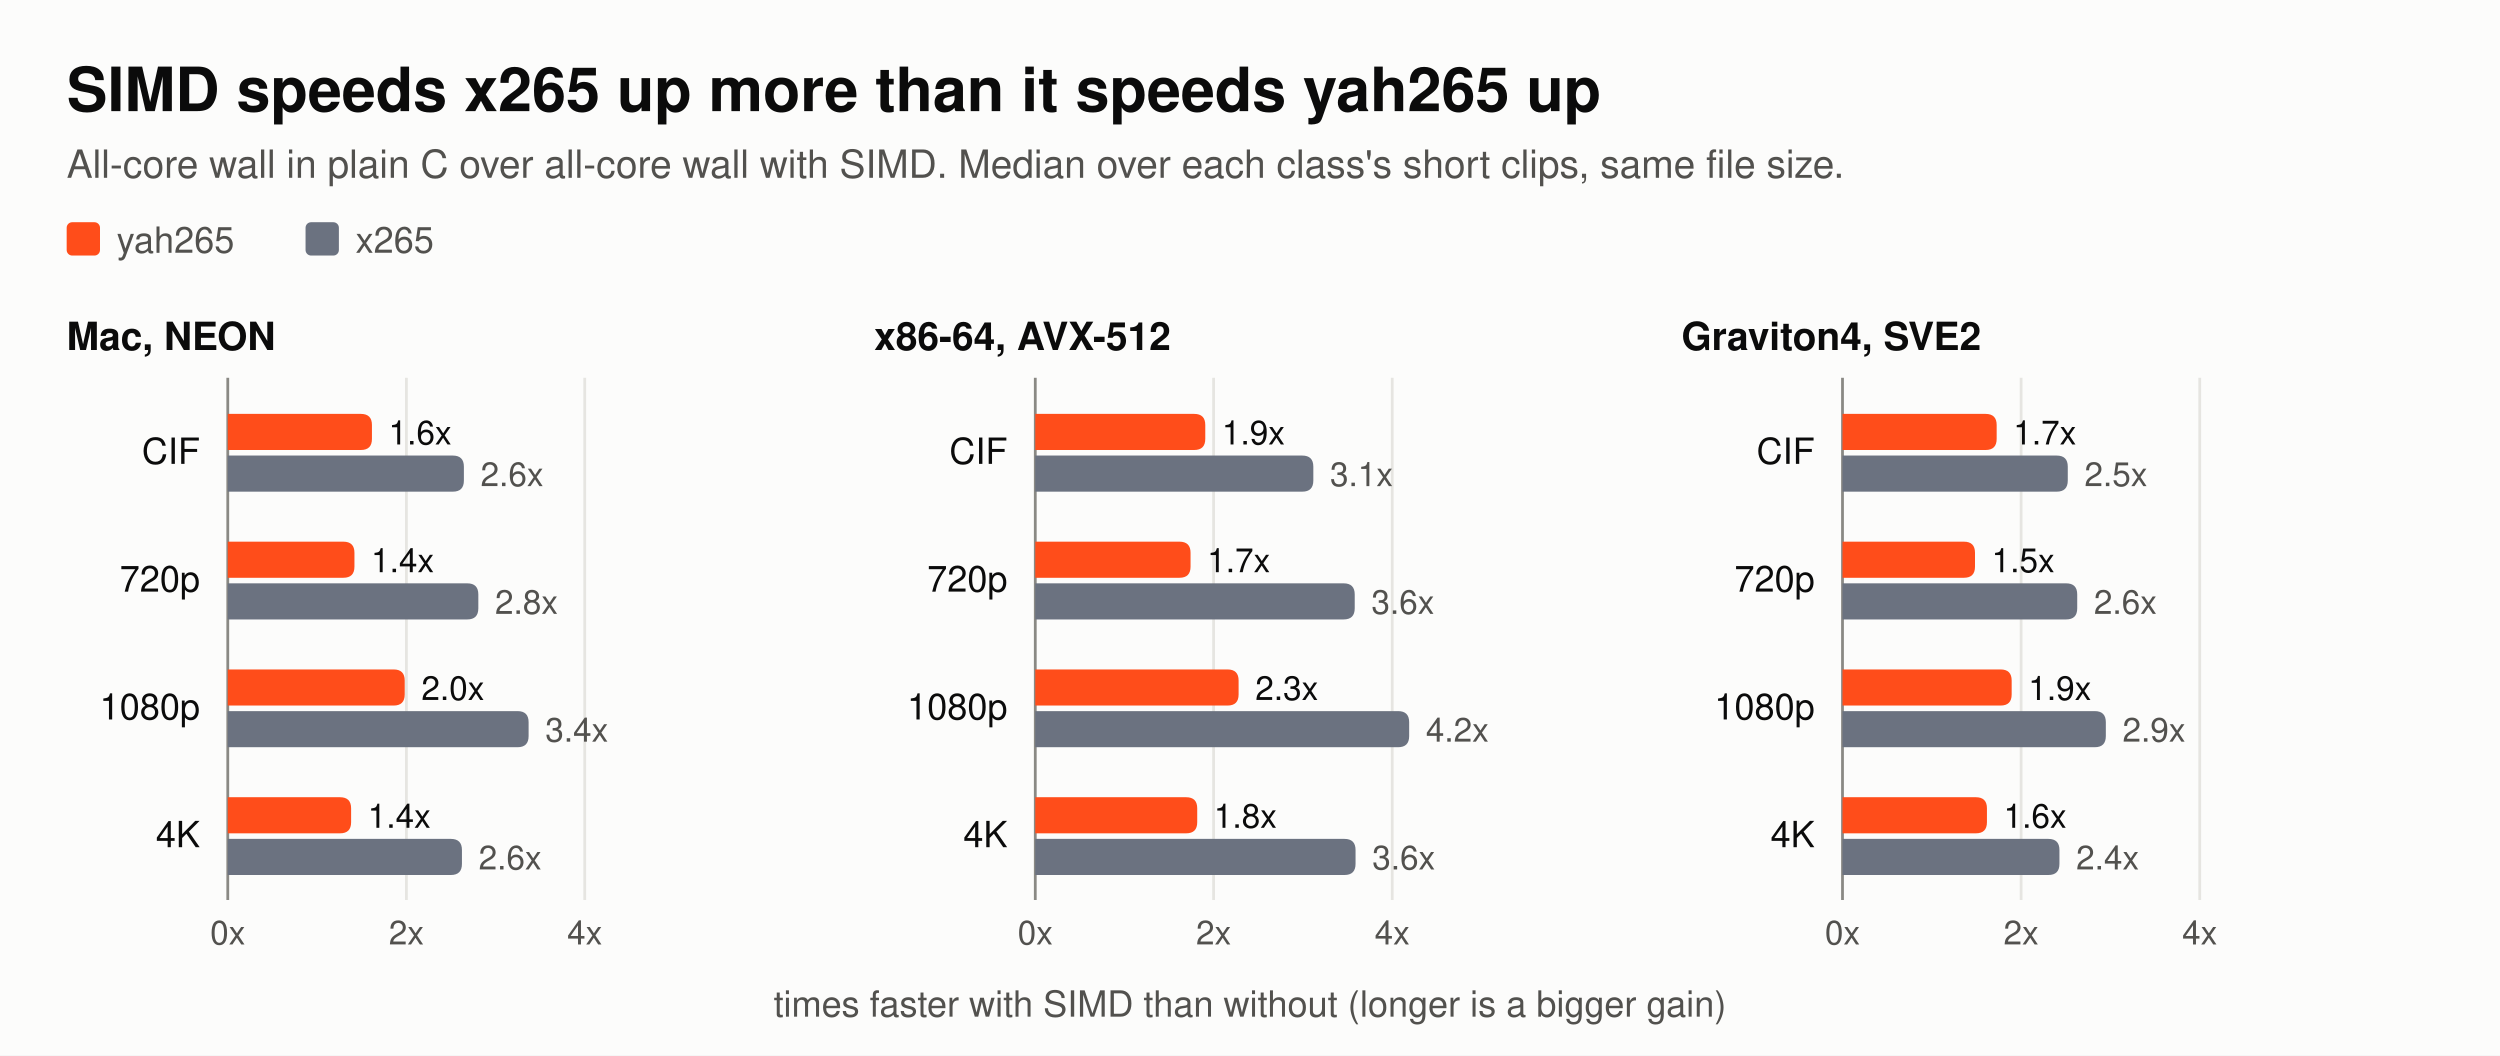
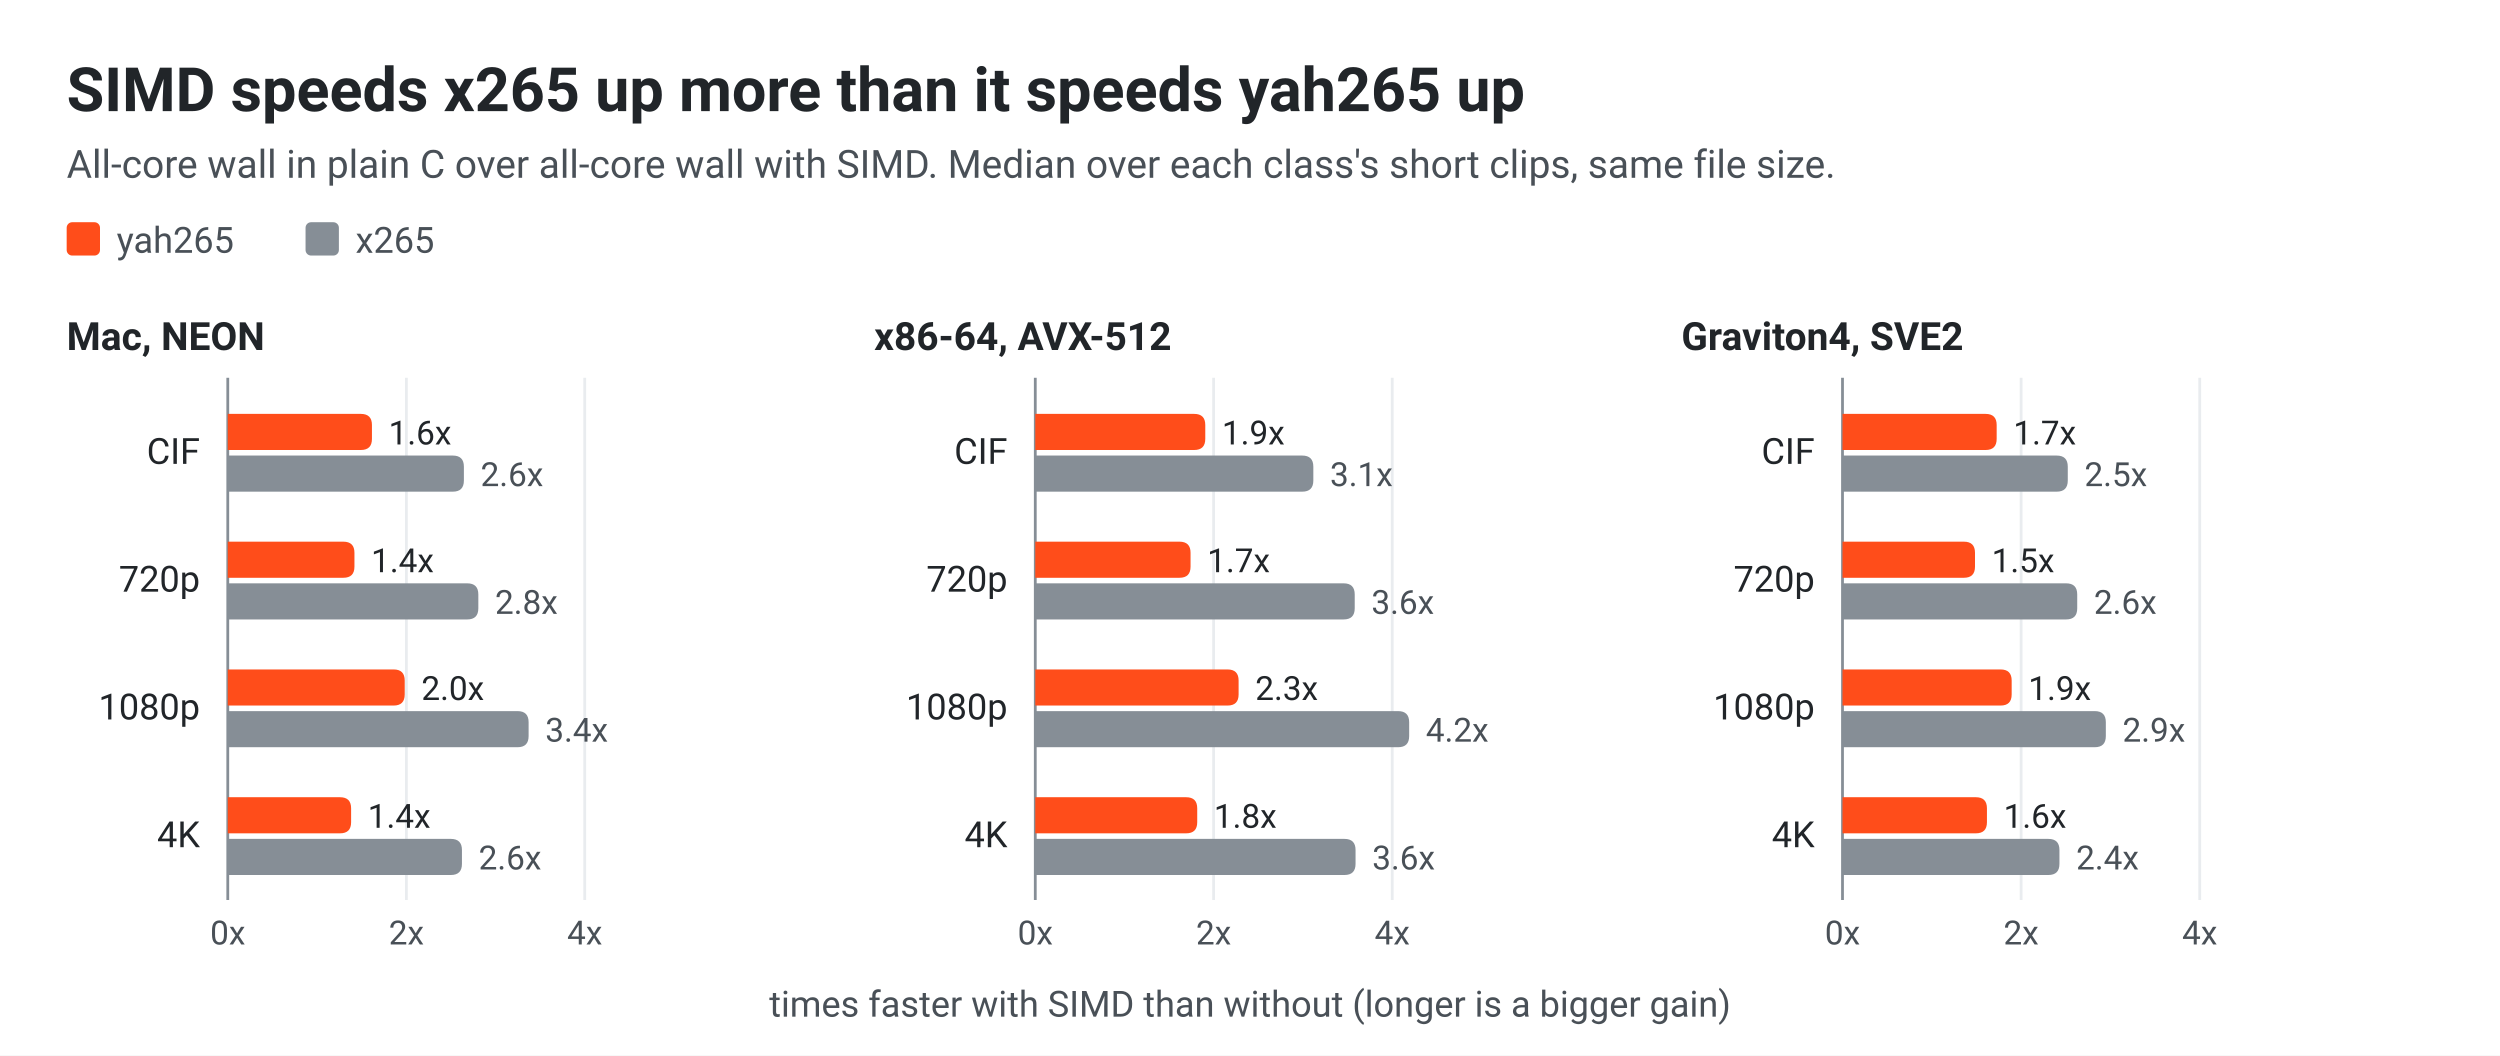
<svg xmlns="http://www.w3.org/2000/svg" width="900" height="380" viewBox="0 0 900 380" role="img">
  <style>
- .bg{fill:#fcfcfb}.t1{fill:#0b0b0b}.t2{fill:#52514e}.grid{stroke:#e6e5e1}
- .base{stroke:#8a8984}.ring{stroke:#fcfcfb}
- .s1{fill:#ff4d1a}.s2{fill:#00919a}.s3{fill:#7a52c7}.sx{fill:#6b7280}
- .span{stroke:#e6e5e1}
- text{font-family:system-ui,-apple-system,"Segoe UI",Helvetica,Arial,sans-serif}
+ .bg{fill:#ffffff}.t1{fill:#212529}.t2{fill:#495057}.grid{stroke:#e9ecef}
+ .base{stroke:#868e96}.ring{stroke:#ffffff}.med{stroke:#212529}.band{fill:#f1f3f5}
+ .s1{fill:#ff4d1a}.s2{fill:#00919a}.s3{fill:#6250d6}.sx{fill:#868e96}
+ .l1{stroke:#ff4d1a}.l2{stroke:#00919a}.l3{stroke:#6250d6}.lx{stroke:#868e96}.span{stroke:#dee2e6}
+ .note{fill:#b8330a}.wash{fill:#ffe8dc}
+ text{font-family:system-ui,-apple-system,"Segoe UI",Roboto,Helvetica,Arial,sans-serif}
@media (prefers-color-scheme:dark){
- .bg{fill:#1a1a19}.t1{fill:#f0efec}.t2{fill:#c3c2b7}.grid{stroke:#2e2e2c}
- .base{stroke:#8a8984}.ring{stroke:#1a1a19}
- .s1{fill:#f2542d}.s2{fill:#12a3ad}.s3{fill:#9273e6}.sx{fill:#8f959b}
- .span{stroke:#3a3a37}}
+ .bg{fill:#1b1c1e}.t1{fill:#e9ecee}.t2{fill:#b6bcc1}.grid{stroke:#2e3135}
+ .base{stroke:#8f959a}.ring{stroke:#1b1c1e}.med{stroke:#e9ecee}.band{fill:#23262a}
+ .s1{fill:#ff4d1a}.s2{fill:#12a3ad}.s3{fill:#9085e9}.sx{fill:#8f959a}
+ .l1{stroke:#ff4d1a}.l2{stroke:#12a3ad}.l3{stroke:#9085e9}.lx{stroke:#8f959a}.span{stroke:#3a3e43}
+ .note{fill:#ff8a5c}.wash{fill:#45200f}}
</style>
  <rect width="100%" height="100%" class="bg" />
  <text x="24.0" y="40.0" font-size="22" class="t1" text-anchor="start" font-weight="600">SIMD speeds x265 up more than it speeds yah265 up</text>
  <text x="24.0" y="64.0" font-size="14" class="t2" text-anchor="start">All-core wall in plain C over all-core wall with SIMD. Median over each class's short clips, same file size.</text>
  <rect x="24" y="80" width="12" height="12" rx="2" class="s1" />
  <text x="42.0" y="91.0" font-size="13" class="t2" text-anchor="start">yah265</text>
  <rect x="110" y="80" width="12" height="12" rx="2" class="sx" />
  <text x="128.0" y="91.0" font-size="13" class="t2" text-anchor="start">x265</text>
  <text x="24.0" y="126.0" font-size="14" class="t1" text-anchor="start" font-weight="600">Mac, NEON</text>
  <line x1="82.0" y1="136" x2="82.0" y2="324" class="base" />
  <text x="82.0" y="340.0" font-size="12" class="t2" text-anchor="middle">0x</text>
  <line x1="146.3" y1="136" x2="146.3" y2="324" class="grid" />
  <text x="146.3" y="340.0" font-size="12" class="t2" text-anchor="middle">2x</text>
  <line x1="210.5" y1="136" x2="210.5" y2="324" class="grid" />
  <text x="210.5" y="340.0" font-size="12" class="t2" text-anchor="middle">4x</text>
  <text x="72.0" y="167.0" font-size="13" class="t1" text-anchor="end">CIF</text>
  <path d="M82.0,149.0 H129.9 Q133.9,149.0 133.9,153.0 V158.0 Q133.9,162.0 129.9,162.0 H82.0 Z" class="s1" />
  <path d="M82.0,164.0 H163.0 Q167.0,164.0 167.0,168.0 V173.0 Q167.0,177.0 163.0,177.0 H82.0 Z" class="sx" />
  <text x="139.9" y="160.0" font-size="12" class="t1" text-anchor="start">1.6x</text>
  <text x="173.0" y="175.0" font-size="12" class="t2" text-anchor="start">2.6x</text>
  <text x="72.0" y="213.0" font-size="13" class="t1" text-anchor="end">720p</text>
  <path d="M82.0,195.0 H123.6 Q127.6,195.0 127.6,199.0 V204.0 Q127.6,208.0 123.6,208.0 H82.0 Z" class="s1" />
  <path d="M82.0,210.0 H168.2 Q172.2,210.0 172.2,214.0 V219.0 Q172.2,223.0 168.2,223.0 H82.0 Z" class="sx" />
  <text x="133.6" y="206.0" font-size="12" class="t1" text-anchor="start">1.4x</text>
  <text x="178.2" y="221.0" font-size="12" class="t2" text-anchor="start">2.8x</text>
  <text x="72.0" y="259.0" font-size="13" class="t1" text-anchor="end">1080p</text>
  <path d="M82.0,241.0 H141.7 Q145.7,241.0 145.7,245.0 V250.0 Q145.7,254.0 141.7,254.0 H82.0 Z" class="s1" />
  <path d="M82.0,256.0 H186.3 Q190.3,256.0 190.3,260.0 V265.0 Q190.3,269.0 186.3,269.0 H82.0 Z" class="sx" />
  <text x="151.7" y="252.0" font-size="12" class="t1" text-anchor="start">2.0x</text>
  <text x="196.3" y="267.0" font-size="12" class="t2" text-anchor="start">3.4x</text>
  <text x="72.0" y="305.0" font-size="13" class="t1" text-anchor="end">4K</text>
  <path d="M82.0,287.0 H122.4 Q126.4,287.0 126.4,291.0 V296.0 Q126.4,300.0 122.4,300.0 H82.0 Z" class="s1" />
  <path d="M82.0,302.0 H162.3 Q166.3,302.0 166.3,306.0 V311.0 Q166.3,315.0 162.3,315.0 H82.0 Z" class="sx" />
  <text x="132.4" y="298.0" font-size="12" class="t1" text-anchor="start">1.4x</text>
  <text x="172.3" y="313.0" font-size="12" class="t2" text-anchor="start">2.6x</text>
  <text x="314.7" y="126.0" font-size="14" class="t1" text-anchor="start" font-weight="600">x86-64, AVX-512</text>
  <line x1="372.7" y1="136" x2="372.7" y2="324" class="base" />
  <text x="372.7" y="340.0" font-size="12" class="t2" text-anchor="middle">0x</text>
  <line x1="436.9" y1="136" x2="436.9" y2="324" class="grid" />
  <text x="436.9" y="340.0" font-size="12" class="t2" text-anchor="middle">2x</text>
  <line x1="501.2" y1="136" x2="501.2" y2="324" class="grid" />
  <text x="501.2" y="340.0" font-size="12" class="t2" text-anchor="middle">4x</text>
  <text x="362.7" y="167.0" font-size="13" class="t1" text-anchor="end">CIF</text>
  <path d="M372.7,149.0 H429.9 Q433.9,149.0 433.9,153.0 V158.0 Q433.9,162.0 429.9,162.0 H372.7 Z" class="s1" />
  <path d="M372.7,164.0 H468.8 Q472.8,164.0 472.8,168.0 V173.0 Q472.8,177.0 468.8,177.0 H372.7 Z" class="sx" />
  <text x="439.9" y="160.0" font-size="12" class="t1" text-anchor="start">1.9x</text>
  <text x="478.8" y="175.0" font-size="12" class="t2" text-anchor="start">3.1x</text>
  <text x="362.7" y="213.0" font-size="13" class="t1" text-anchor="end">720p</text>
  <path d="M372.7,195.0 H424.6 Q428.6,195.0 428.6,199.0 V204.0 Q428.6,208.0 424.6,208.0 H372.7 Z" class="s1" />
  <path d="M372.7,210.0 H483.7 Q487.7,210.0 487.7,214.0 V219.0 Q487.7,223.0 483.7,223.0 H372.7 Z" class="sx" />
  <text x="434.6" y="206.0" font-size="12" class="t1" text-anchor="start">1.7x</text>
  <text x="493.7" y="221.0" font-size="12" class="t2" text-anchor="start">3.6x</text>
  <text x="362.7" y="259.0" font-size="13" class="t1" text-anchor="end">1080p</text>
  <path d="M372.7,241.0 H441.9 Q445.9,241.0 445.9,245.0 V250.0 Q445.9,254.0 441.9,254.0 H372.7 Z" class="s1" />
  <path d="M372.7,256.0 H503.3 Q507.3,256.0 507.3,260.0 V265.0 Q507.3,269.0 503.3,269.0 H372.7 Z" class="sx" />
  <text x="451.9" y="252.0" font-size="12" class="t1" text-anchor="start">2.3x</text>
  <text x="513.3" y="267.0" font-size="12" class="t2" text-anchor="start">4.2x</text>
  <text x="362.7" y="305.0" font-size="13" class="t1" text-anchor="end">4K</text>
  <path d="M372.7,287.0 H427.0 Q431.0,287.0 431.0,291.0 V296.0 Q431.0,300.0 427.0,300.0 H372.7 Z" class="s1" />
  <path d="M372.7,302.0 H484.0 Q488.0,302.0 488.0,306.0 V311.0 Q488.0,315.0 484.0,315.0 H372.7 Z" class="sx" />
  <text x="437.0" y="298.0" font-size="12" class="t1" text-anchor="start">1.8x</text>
  <text x="494.0" y="313.0" font-size="12" class="t2" text-anchor="start">3.6x</text>
  <text x="605.3" y="126.0" font-size="14" class="t1" text-anchor="start" font-weight="600">Graviton4, SVE2</text>
  <line x1="663.3" y1="136" x2="663.3" y2="324" class="base" />
  <text x="663.3" y="340.0" font-size="12" class="t2" text-anchor="middle">0x</text>
  <line x1="727.6" y1="136" x2="727.6" y2="324" class="grid" />
  <text x="727.6" y="340.0" font-size="12" class="t2" text-anchor="middle">2x</text>
  <line x1="791.9" y1="136" x2="791.9" y2="324" class="grid" />
  <text x="791.9" y="340.0" font-size="12" class="t2" text-anchor="middle">4x</text>
  <text x="653.3" y="167.0" font-size="13" class="t1" text-anchor="end">CIF</text>
  <path d="M663.3,149.0 H714.8 Q718.8,149.0 718.8,153.0 V158.0 Q718.8,162.0 714.8,162.0 H663.3 Z" class="s1" />
  <path d="M663.3,164.0 H740.4 Q744.4,164.0 744.4,168.0 V173.0 Q744.4,177.0 740.4,177.0 H663.3 Z" class="sx" />
  <text x="724.8" y="160.0" font-size="12" class="t1" text-anchor="start">1.7x</text>
  <text x="750.4" y="175.0" font-size="12" class="t2" text-anchor="start">2.5x</text>
  <text x="653.3" y="213.0" font-size="13" class="t1" text-anchor="end">720p</text>
  <path d="M663.3,195.0 H707.0 Q711.0,195.0 711.0,199.0 V204.0 Q711.0,208.0 707.0,208.0 H663.3 Z" class="s1" />
  <path d="M663.3,210.0 H743.8 Q747.8,210.0 747.8,214.0 V219.0 Q747.8,223.0 743.8,223.0 H663.3 Z" class="sx" />
  <text x="717.0" y="206.0" font-size="12" class="t1" text-anchor="start">1.5x</text>
  <text x="753.8" y="221.0" font-size="12" class="t2" text-anchor="start">2.6x</text>
  <text x="653.3" y="259.0" font-size="13" class="t1" text-anchor="end">1080p</text>
  <path d="M663.3,241.0 H720.2 Q724.2,241.0 724.2,245.0 V250.0 Q724.2,254.0 720.2,254.0 H663.3 Z" class="s1" />
  <path d="M663.3,256.0 H754.1 Q758.1,256.0 758.1,260.0 V265.0 Q758.1,269.0 754.1,269.0 H663.3 Z" class="sx" />
  <text x="730.2" y="252.0" font-size="12" class="t1" text-anchor="start">1.9x</text>
  <text x="764.1" y="267.0" font-size="12" class="t2" text-anchor="start">2.9x</text>
  <text x="653.3" y="305.0" font-size="13" class="t1" text-anchor="end">4K</text>
  <path d="M663.3,287.0 H711.3 Q715.3,287.0 715.3,291.0 V296.0 Q715.3,300.0 711.3,300.0 H663.3 Z" class="s1" />
  <path d="M663.3,302.0 H737.4 Q741.4,302.0 741.4,306.0 V311.0 Q741.4,315.0 737.4,315.0 H663.3 Z" class="sx" />
  <text x="721.3" y="298.0" font-size="12" class="t1" text-anchor="start">1.6x</text>
  <text x="747.4" y="313.0" font-size="12" class="t2" text-anchor="start">2.4x</text>
  <text x="450.0" y="366.0" font-size="13" class="t2" text-anchor="middle">times faster with SIMD than without (longer is a bigger gain)</text>
</svg>
